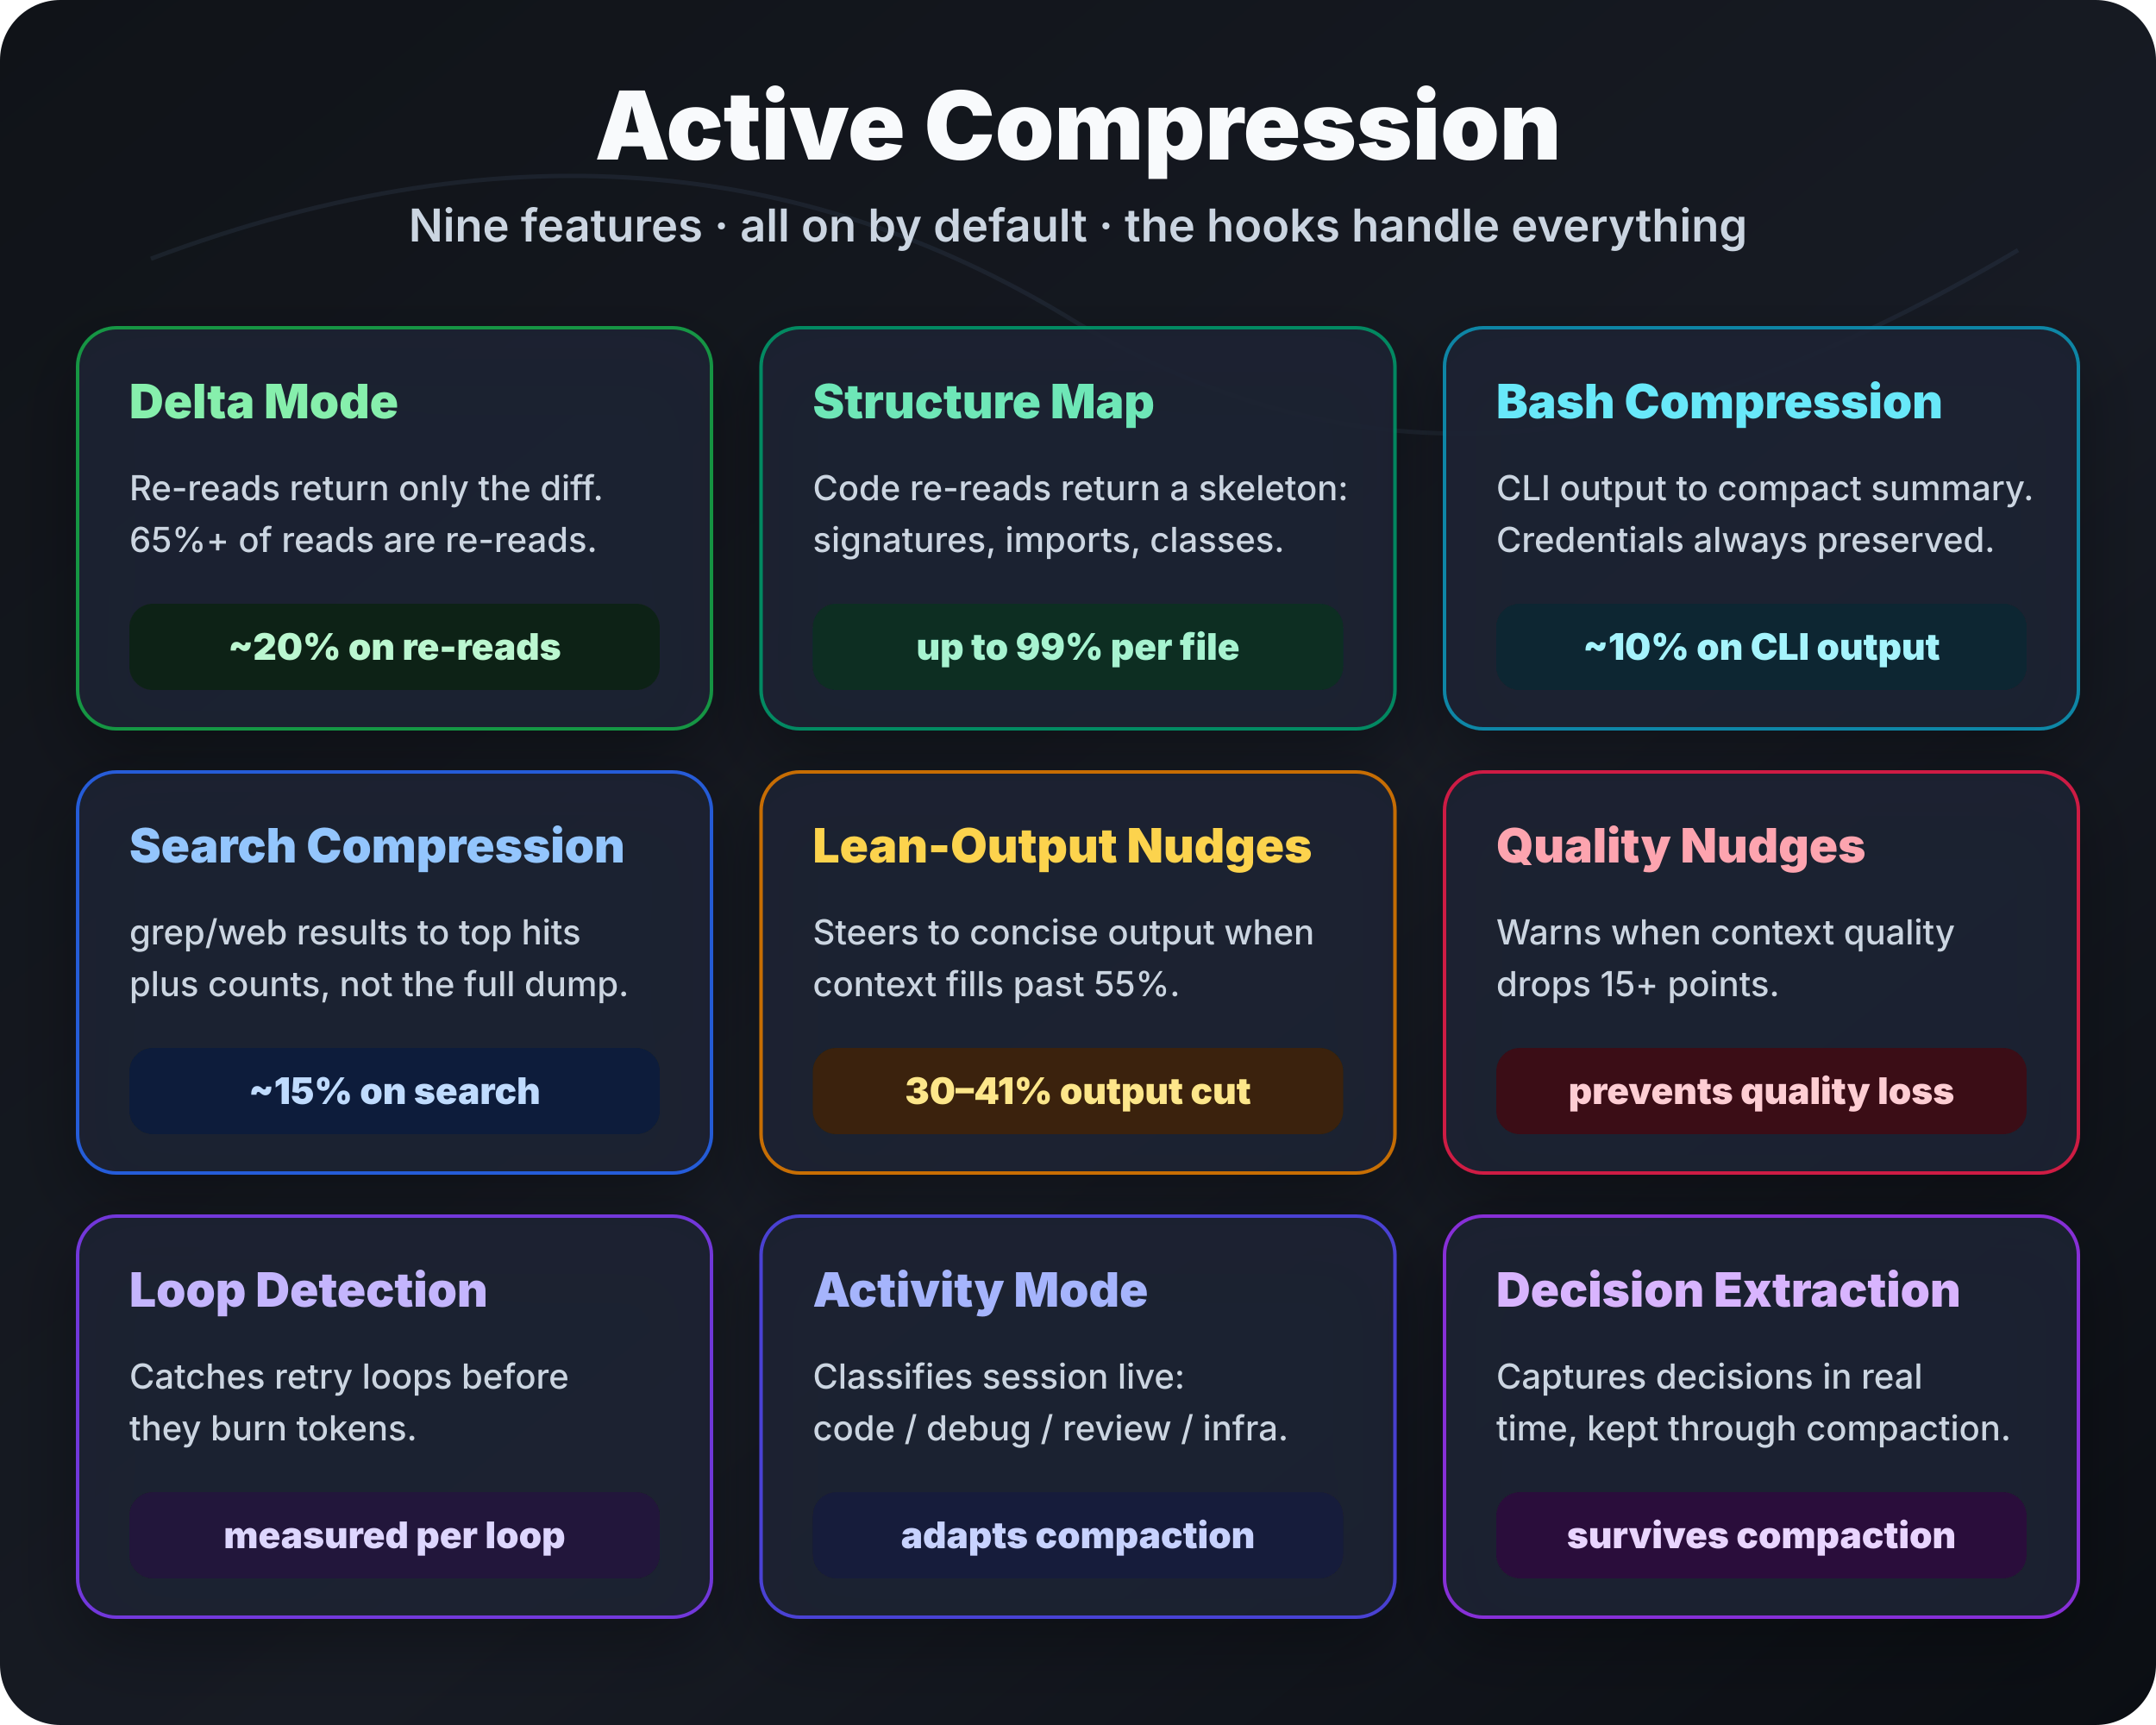
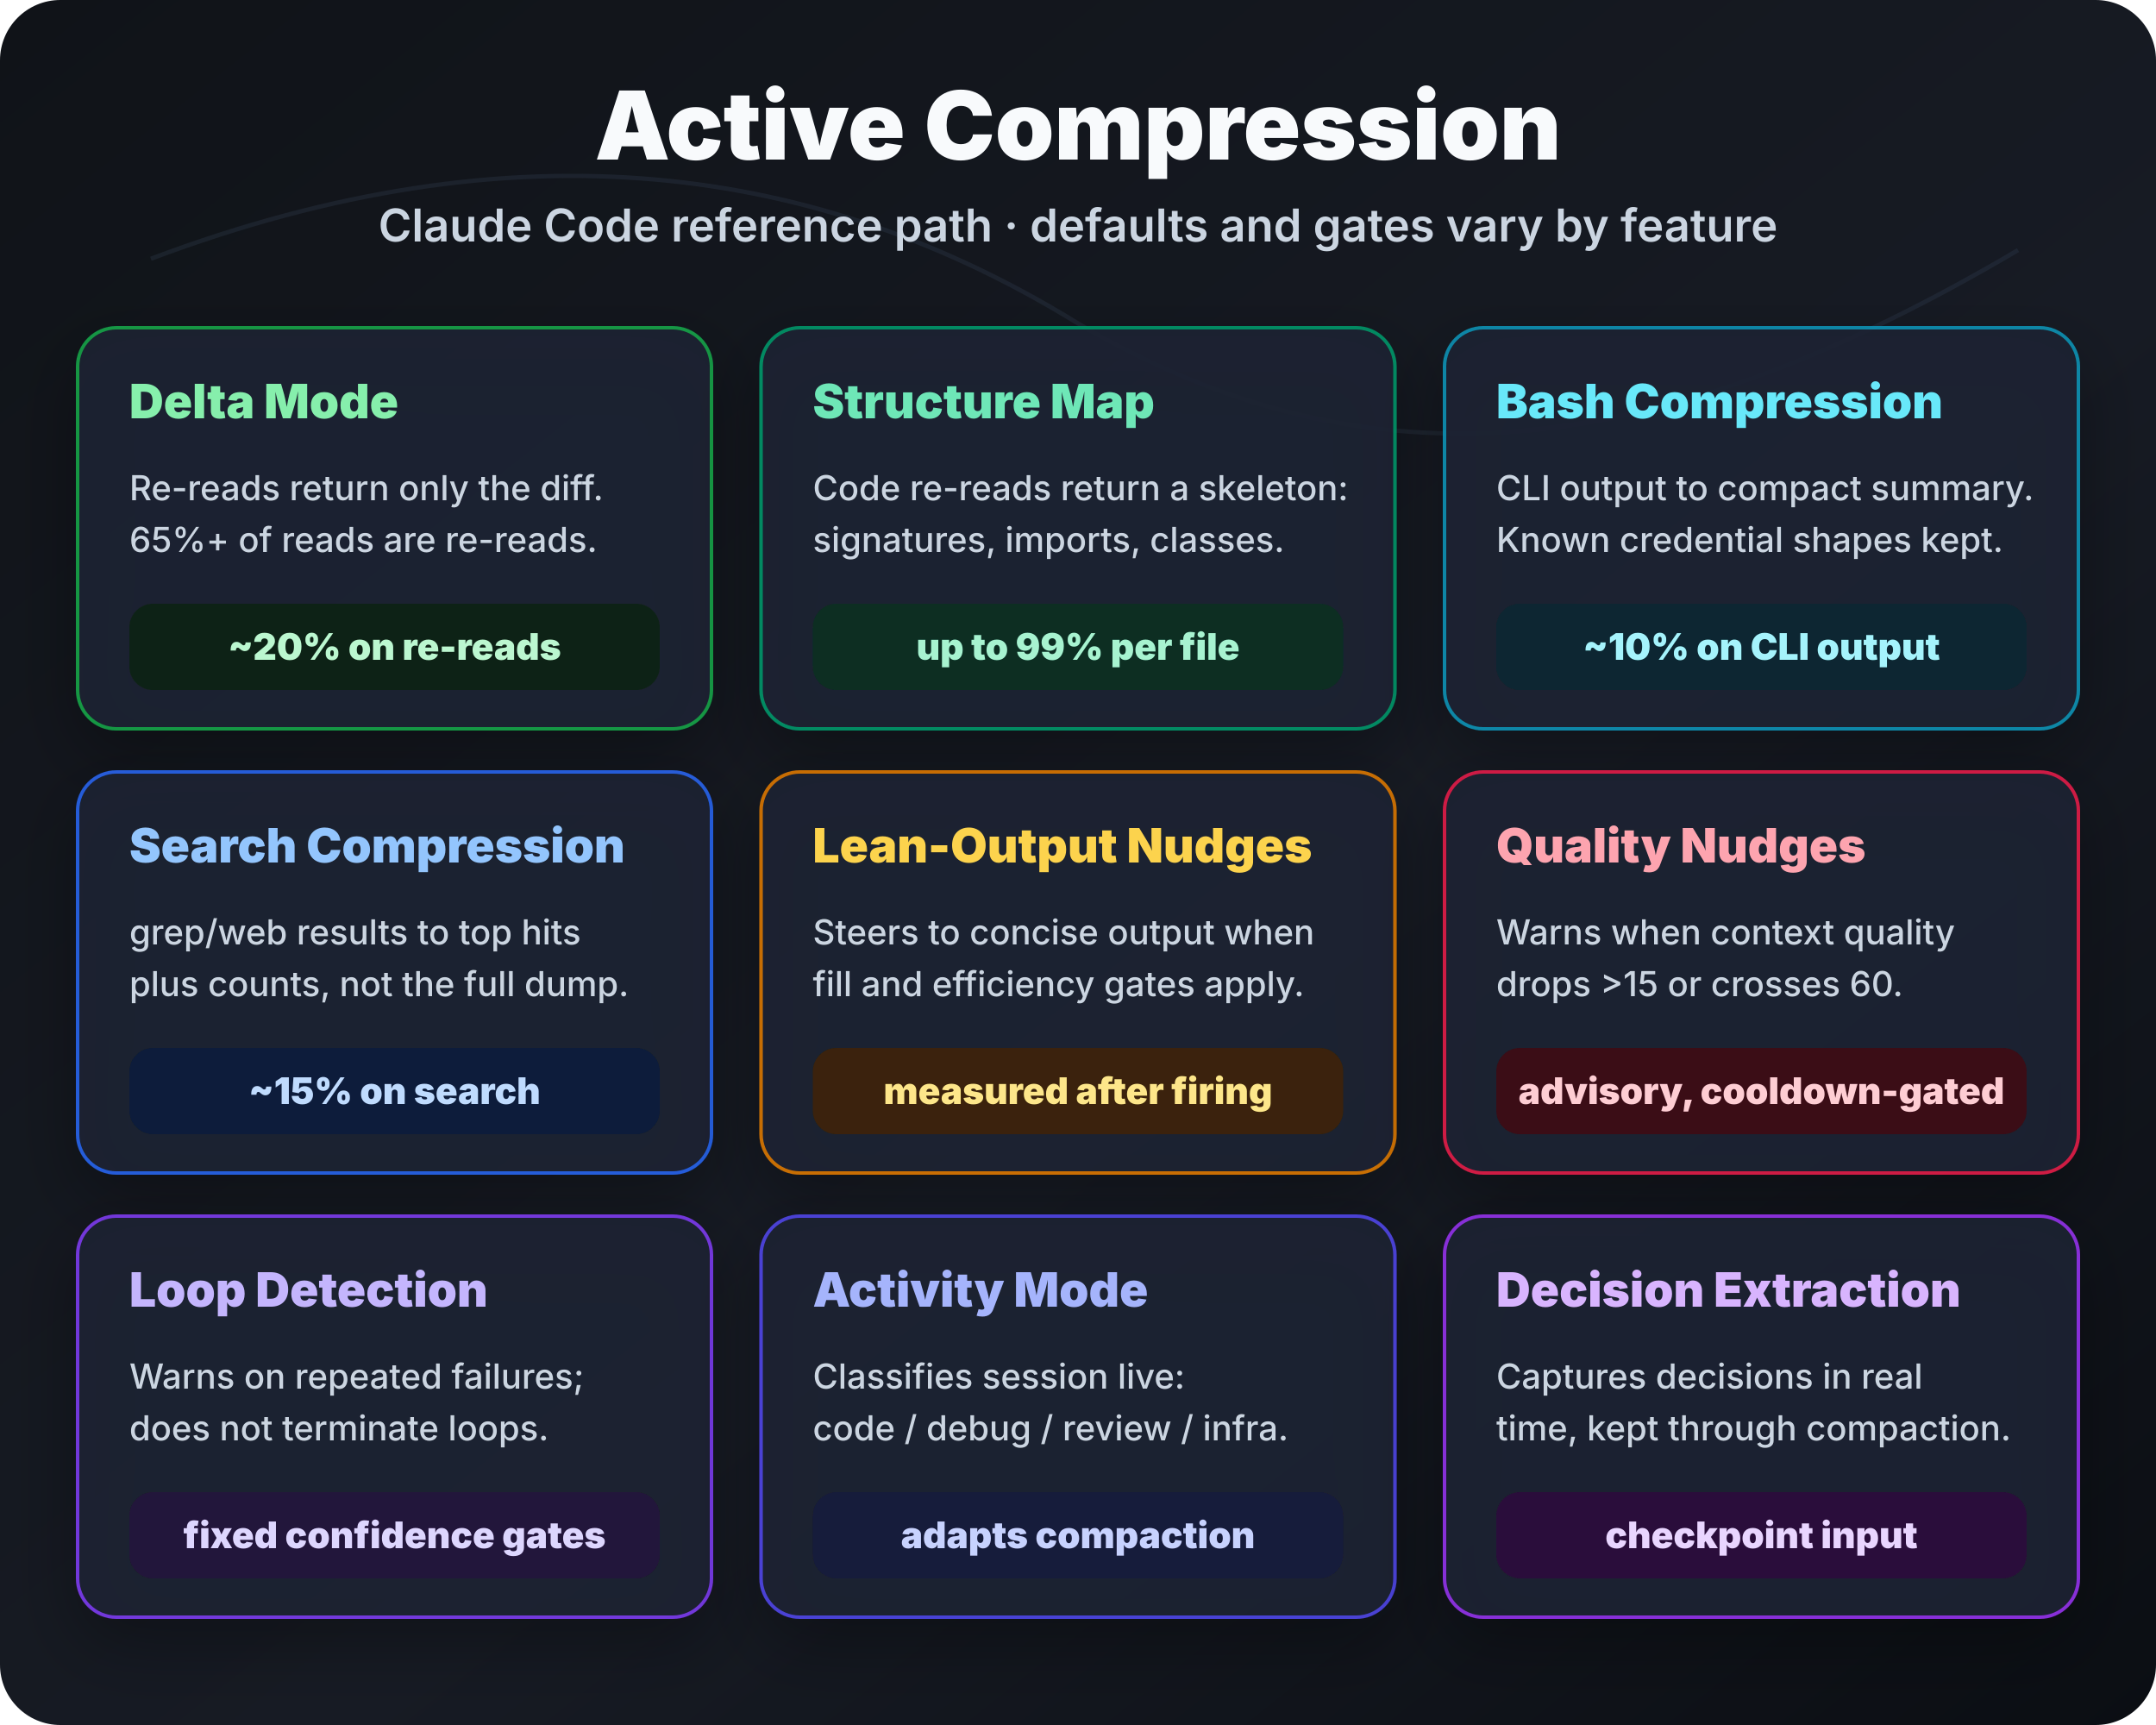
<svg xmlns="http://www.w3.org/2000/svg" viewBox="0 0 1000 800" width="1000" height="800" role="img" aria-labelledby="title desc">
  <defs>
    <linearGradient id="bg" x1="0" y1="0" x2="1" y2="1">
      <stop offset="0%" stop-color="#101318" />
      <stop offset="58%" stop-color="#171b24" />
      <stop offset="100%" stop-color="#0b0e13" />
    </linearGradient>
    <linearGradient id="headGlow" x1="0" y1="0" x2="1" y2="0">
      <stop offset="0%" stop-color="#7dd3fc" />
      <stop offset="48%" stop-color="#a7f3d0" />
      <stop offset="100%" stop-color="#c4b5fd" />
    </linearGradient>
    <linearGradient id="gGreen" x1="0" y1="0" x2="1" y2="0">
      <stop offset="0%" stop-color="#16a34a" />
      <stop offset="100%" stop-color="#86efac" />
    </linearGradient>
    <linearGradient id="gEmerald" x1="0" y1="0" x2="1" y2="0">
      <stop offset="0%" stop-color="#059669" />
      <stop offset="100%" stop-color="#6ee7b7" />
    </linearGradient>
    <linearGradient id="gCyan" x1="0" y1="0" x2="1" y2="0">
      <stop offset="0%" stop-color="#0891b2" />
      <stop offset="100%" stop-color="#67e8f9" />
    </linearGradient>
    <linearGradient id="gSky" x1="0" y1="0" x2="1" y2="0">
      <stop offset="0%" stop-color="#2563eb" />
      <stop offset="100%" stop-color="#93c5fd" />
    </linearGradient>
    <linearGradient id="gAmber" x1="0" y1="0" x2="1" y2="0">
      <stop offset="0%" stop-color="#d97706" />
      <stop offset="100%" stop-color="#fcd34d" />
    </linearGradient>
    <linearGradient id="gRose" x1="0" y1="0" x2="1" y2="0">
      <stop offset="0%" stop-color="#e11d48" />
      <stop offset="100%" stop-color="#fda4af" />
    </linearGradient>
    <linearGradient id="gPurple" x1="0" y1="0" x2="1" y2="0">
      <stop offset="0%" stop-color="#7c3aed" />
      <stop offset="100%" stop-color="#c4b5fd" />
    </linearGradient>
    <linearGradient id="gIndigo" x1="0" y1="0" x2="1" y2="0">
      <stop offset="0%" stop-color="#4f46e5" />
      <stop offset="100%" stop-color="#a5b4fc" />
    </linearGradient>
    <linearGradient id="gViolet" x1="0" y1="0" x2="1" y2="0">
      <stop offset="0%" stop-color="#9333ea" />
      <stop offset="100%" stop-color="#d8b4fe" />
    </linearGradient>
    <filter id="softShadow" x="-12%" y="-12%" width="124%" height="140%">
      <feDropShadow dx="0" dy="12" stdDeviation="16" flood-color="#000000" flood-opacity="0.34" />
    </filter>
    <style>
      .ui { font-family: Inter, ui-sans-serif, -apple-system, BlinkMacSystemFont, "Segoe UI", sans-serif; }
      .muted { fill: #cbd5e1; }
      .quiet { fill: #94a3b8; }
      .strong { fill: #f8fafc; }
      .head { animation: fadeHead 22000ms ease-in-out infinite; }
      .card { animation-duration: 22000ms; animation-timing-function: cubic-bezier(.2,.9,.2,1); animation-iteration-count: infinite; opacity: 1; }
      .c1 { animation-name: rise1; } .c2 { animation-name: rise2; } .c3 { animation-name: rise3; }
      .c4 { animation-name: rise4; } .c5 { animation-name: rise5; } .c6 { animation-name: rise6; }
      .c7 { animation-name: rise7; } .c8 { animation-name: rise8; } .c9 { animation-name: rise9; }
      @keyframes fadeHead { 0%, 97%, 100% { opacity: 0; } 5%, 92% { opacity: 1; } }
      @keyframes rise1 { 0%, 6%, 97%, 100% { opacity: 0; transform: translateY(16px); } 13%, 92% { opacity: 1; transform: translateY(0); } }
      @keyframes rise2 { 0%, 9%, 97%, 100% { opacity: 0; transform: translateY(16px); } 16%, 92% { opacity: 1; transform: translateY(0); } }
      @keyframes rise3 { 0%, 12%, 97%, 100% { opacity: 0; transform: translateY(16px); } 19%, 92% { opacity: 1; transform: translateY(0); } }
      @keyframes rise4 { 0%, 15%, 97%, 100% { opacity: 0; transform: translateY(16px); } 22%, 92% { opacity: 1; transform: translateY(0); } }
      @keyframes rise5 { 0%, 18%, 97%, 100% { opacity: 0; transform: translateY(16px); } 25%, 92% { opacity: 1; transform: translateY(0); } }
      @keyframes rise6 { 0%, 21%, 97%, 100% { opacity: 0; transform: translateY(16px); } 28%, 92% { opacity: 1; transform: translateY(0); } }
      @keyframes rise7 { 0%, 24%, 97%, 100% { opacity: 0; transform: translateY(16px); } 31%, 92% { opacity: 1; transform: translateY(0); } }
      @keyframes rise8 { 0%, 27%, 97%, 100% { opacity: 0; transform: translateY(16px); } 34%, 92% { opacity: 1; transform: translateY(0); } }
      @keyframes rise9 { 0%, 30%, 97%, 100% { opacity: 0; transform: translateY(16px); } 37%, 92% { opacity: 1; transform: translateY(0); } }
      @media (prefers-reduced-motion: reduce) {
        .head, .card { animation: none; opacity: 1; transform: none; }
      }
      .card { transform-box: fill-box; }
    </style>
  </defs>
  <rect width="1000" height="800" rx="28" fill="url(#bg)" />
  <path d="M70 120 C240 56 380 76 500 150 C636 230 770 214 936 116" fill="none" stroke="#334155" stroke-width="2" opacity=".30" />
  <g class="head ui">
    <text x="500" y="74" class="strong" font-size="44" font-weight="850" text-anchor="middle">Active Compression</text>
-     <text x="500" y="112" class="muted" font-size="21" font-weight="560" text-anchor="middle">Nine features · all on by default · the hooks handle everything</text>
+     <text x="500" y="112" class="muted" font-size="21" font-weight="560" text-anchor="middle">Claude Code reference path · defaults and gates vary by feature</text>
  </g>
  <g class="card c1 ui" filter="url(#softShadow)">
    <rect x="36" y="152" width="294" height="186" rx="18" fill="#1c2230" stroke="#16a34a" stroke-width="1.6" opacity="0.9" />
    <text x="60" y="194" fill="#86efac" font-size="22" font-weight="850">Delta Mode</text>
    <text x="60" y="232" class="muted" font-size="16" font-weight="520">Re-reads return only the diff.</text>
    <text x="60" y="256" class="muted" font-size="16" font-weight="520">65%+ of reads are re-reads.</text>
    <rect x="60" y="280" width="246" height="40" rx="11" fill="#0f2417" />
    <text x="183" y="306" fill="#bbf7d0" font-size="17" font-weight="850" text-anchor="middle">~20% on re-reads</text>
  </g>
  <g class="card c2 ui" filter="url(#softShadow)">
    <rect x="353" y="152" width="294" height="186" rx="18" fill="#1c2230" stroke="#059669" stroke-width="1.6" opacity="0.9" />
    <text x="377" y="194" fill="#6ee7b7" font-size="22" font-weight="850">Structure Map</text>
    <text x="377" y="232" class="muted" font-size="16" font-weight="520">Code re-reads return a skeleton:</text>
    <text x="377" y="256" class="muted" font-size="16" font-weight="520">signatures, imports, classes.</text>
    <rect x="377" y="280" width="246" height="40" rx="11" fill="#082f24" />
    <text x="500" y="306" fill="#a7f3d0" font-size="17" font-weight="850" text-anchor="middle">up to 99% per file</text>
  </g>
  <g class="card c3 ui" filter="url(#softShadow)">
    <rect x="670" y="152" width="294" height="186" rx="18" fill="#1c2230" stroke="#0891b2" stroke-width="1.6" opacity="0.9" />
    <text x="694" y="194" fill="#67e8f9" font-size="22" font-weight="850">Bash Compression</text>
    <text x="694" y="232" class="muted" font-size="16" font-weight="520">CLI output to compact summary.</text>
-     <text x="694" y="256" class="muted" font-size="16" font-weight="520">Credentials always preserved.</text>
+     <text x="694" y="256" class="muted" font-size="16" font-weight="520">Known credential shapes kept.</text>
    <rect x="694" y="280" width="246" height="40" rx="11" fill="#082832" />
    <text x="817" y="306" fill="#a5f3fc" font-size="17" font-weight="850" text-anchor="middle">~10% on CLI output</text>
  </g>
  <g class="card c4 ui" filter="url(#softShadow)">
    <rect x="36" y="358" width="294" height="186" rx="18" fill="#1c2230" stroke="#2563eb" stroke-width="1.6" opacity="0.9" />
    <text x="60" y="400" fill="#93c5fd" font-size="22" font-weight="850">Search Compression</text>
    <text x="60" y="438" class="muted" font-size="16" font-weight="520">grep/web results to top hits</text>
    <text x="60" y="462" class="muted" font-size="16" font-weight="520">plus counts, not the full dump.</text>
    <rect x="60" y="486" width="246" height="40" rx="11" fill="#0c1b3a" />
    <text x="183" y="512" fill="#bfdbfe" font-size="17" font-weight="850" text-anchor="middle">~15% on search</text>
  </g>
  <g class="card c5 ui" filter="url(#softShadow)">
    <rect x="353" y="358" width="294" height="186" rx="18" fill="#1c2230" stroke="#d97706" stroke-width="1.6" opacity="0.9" />
    <text x="377" y="400" fill="#fcd34d" font-size="22" font-weight="850">Lean-Output Nudges</text>
    <text x="377" y="438" class="muted" font-size="16" font-weight="520">Steers to concise output when</text>
-     <text x="377" y="462" class="muted" font-size="16" font-weight="520">context fills past 55%.</text>
+     <text x="377" y="462" class="muted" font-size="16" font-weight="520">fill and efficiency gates apply.</text>
    <rect x="377" y="486" width="246" height="40" rx="11" fill="#3a2408" />
-     <text x="500" y="512" fill="#fde68a" font-size="17" font-weight="850" text-anchor="middle">30–41% output cut</text>
+     <text x="500" y="512" fill="#fde68a" font-size="17" font-weight="850" text-anchor="middle">measured after firing</text>
  </g>
  <g class="card c6 ui" filter="url(#softShadow)">
    <rect x="670" y="358" width="294" height="186" rx="18" fill="#1c2230" stroke="#e11d48" stroke-width="1.6" opacity="0.9" />
    <text x="694" y="400" fill="#fda4af" font-size="22" font-weight="850">Quality Nudges</text>
    <text x="694" y="438" class="muted" font-size="16" font-weight="520">Warns when context quality</text>
-     <text x="694" y="462" class="muted" font-size="16" font-weight="520">drops 15+ points.</text>
+     <text x="694" y="462" class="muted" font-size="16" font-weight="520">drops &gt;15 or crosses 60.</text>
    <rect x="694" y="486" width="246" height="40" rx="11" fill="#3a0c18" />
-     <text x="817" y="512" fill="#fecdd3" font-size="17" font-weight="850" text-anchor="middle">prevents quality loss</text>
+     <text x="817" y="512" fill="#fecdd3" font-size="17" font-weight="850" text-anchor="middle">advisory, cooldown-gated</text>
  </g>
  <g class="card c7 ui" filter="url(#softShadow)">
    <rect x="36" y="564" width="294" height="186" rx="18" fill="#1c2230" stroke="#7c3aed" stroke-width="1.6" opacity="0.9" />
    <text x="60" y="606" fill="#c4b5fd" font-size="22" font-weight="850">Loop Detection</text>
-     <text x="60" y="644" class="muted" font-size="16" font-weight="520">Catches retry loops before</text>
-     <text x="60" y="668" class="muted" font-size="16" font-weight="520">they burn tokens.</text>
+     <text x="60" y="644" class="muted" font-size="16" font-weight="520">Warns on repeated failures;</text>
+     <text x="60" y="668" class="muted" font-size="16" font-weight="520">does not terminate loops.</text>
    <rect x="60" y="692" width="246" height="40" rx="11" fill="#23123a" />
-     <text x="183" y="718" fill="#ddd6fe" font-size="17" font-weight="850" text-anchor="middle">measured per loop</text>
+     <text x="183" y="718" fill="#ddd6fe" font-size="17" font-weight="850" text-anchor="middle">fixed confidence gates</text>
  </g>
  <g class="card c8 ui" filter="url(#softShadow)">
    <rect x="353" y="564" width="294" height="186" rx="18" fill="#1c2230" stroke="#4f46e5" stroke-width="1.6" opacity="0.9" />
    <text x="377" y="606" fill="#a5b4fc" font-size="22" font-weight="850">Activity Mode</text>
    <text x="377" y="644" class="muted" font-size="16" font-weight="520">Classifies session live:</text>
    <text x="377" y="668" class="muted" font-size="16" font-weight="520">code / debug / review / infra.</text>
    <rect x="377" y="692" width="246" height="40" rx="11" fill="#181a3a" />
    <text x="500" y="718" fill="#c7d2fe" font-size="17" font-weight="850" text-anchor="middle">adapts compaction</text>
  </g>
  <g class="card c9 ui" filter="url(#softShadow)">
    <rect x="670" y="564" width="294" height="186" rx="18" fill="#1c2230" stroke="#9333ea" stroke-width="1.6" opacity="0.9" />
    <text x="694" y="606" fill="#d8b4fe" font-size="22" font-weight="850">Decision Extraction</text>
    <text x="694" y="644" class="muted" font-size="16" font-weight="520">Captures decisions in real</text>
    <text x="694" y="668" class="muted" font-size="16" font-weight="520">time, kept through compaction.</text>
    <rect x="694" y="692" width="246" height="40" rx="11" fill="#2a0f3a" />
-     <text x="817" y="718" fill="#e9d5ff" font-size="17" font-weight="850" text-anchor="middle">survives compaction</text>
+     <text x="817" y="718" fill="#e9d5ff" font-size="17" font-weight="850" text-anchor="middle">checkpoint input</text>
  </g>
</svg>
